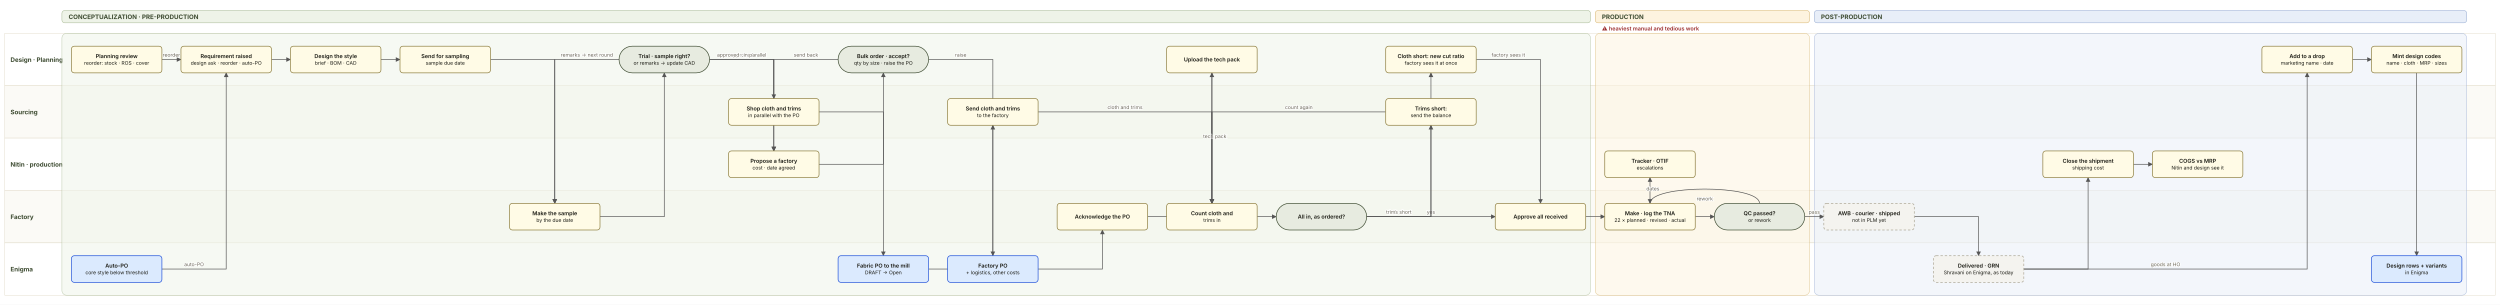
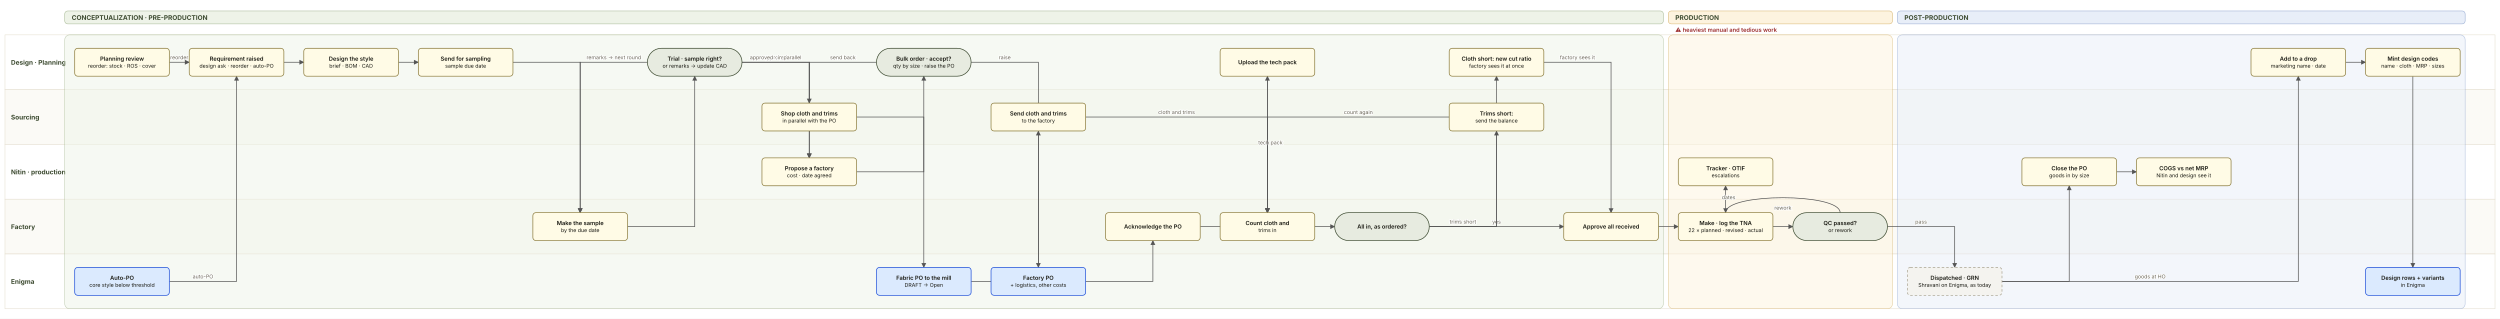
- <svg xmlns="http://www.w3.org/2000/svg" viewBox="0 0 5250 640" width="5250" height="640" font-family="Inter, Helvetica, Arial, sans-serif">
+ <svg xmlns="http://www.w3.org/2000/svg" viewBox="0 0 5020 640" width="5020" height="640" font-family="Inter, Helvetica, Arial, sans-serif">
  <defs>
    <marker id="a" viewBox="0 0 10 10" refX="9" refY="5" markerWidth="7" markerHeight="7" orient="auto-start-reverse">
      <path d="M0 0L10 5L0 10z" fill="#555" />
    </marker>
  </defs>
-   <rect width="5250" height="640" fill="#fff" />
+   <rect width="5020" height="640" fill="#fff" />
  <rect x="130" y="22" width="3210" height="26" rx="6" fill="#eef3e8" stroke="#a3b58f" />
  <text x="144" y="40" font-size="13" font-weight="700" fill="#3c4a30">CONCEPTUALIZATION · PRE-PRODUCTION</text>
  <rect x="3350" y="22" width="450" height="26" rx="6" fill="#fdf3df" stroke="#d6b26a" />
  <text x="3364" y="40" font-size="13" font-weight="700" fill="#3c4a30">PRODUCTION</text>
  <text x="3364" y="64" font-size="11.5" font-weight="600" fill="#9b2c2c">⚠ heaviest manual and tedious work</text>
-   <rect x="3810" y="22" width="1370" height="26" rx="6" fill="#e8eef8" stroke="#8fa6cf" />
+   <rect x="3810" y="22" width="1140" height="26" rx="6" fill="#e8eef8" stroke="#8fa6cf" />
  <text x="3824" y="40" font-size="13" font-weight="700" fill="#3c4a30">POST-PRODUCTION</text>
-   <rect x="10" y="70" width="5230" height="110" fill="#fff" stroke="#e3ddcd" />
+   <rect x="10" y="70" width="5000" height="110" fill="#fff" stroke="#e3ddcd" />
  <text x="22" y="130.0" font-size="13" font-weight="700" fill="#3c4a30">Design · Planning</text>
-   <rect x="10" y="180" width="5230" height="110" fill="#fbfaf6" stroke="#e3ddcd" />
+   <rect x="10" y="180" width="5000" height="110" fill="#fbfaf6" stroke="#e3ddcd" />
  <text x="22" y="240.0" font-size="13" font-weight="700" fill="#3c4a30">Sourcing</text>
-   <rect x="10" y="290" width="5230" height="110" fill="#fff" stroke="#e3ddcd" />
+   <rect x="10" y="290" width="5000" height="110" fill="#fff" stroke="#e3ddcd" />
  <text x="22" y="350.0" font-size="13" font-weight="700" fill="#3c4a30">Nitin · production</text>
-   <rect x="10" y="400" width="5230" height="110" fill="#fbfaf6" stroke="#e3ddcd" />
+   <rect x="10" y="400" width="5000" height="110" fill="#fbfaf6" stroke="#e3ddcd" />
  <text x="22" y="460.0" font-size="13" font-weight="700" fill="#3c4a30">Factory</text>
-   <rect x="10" y="510" width="5230" height="110" fill="#fff" stroke="#e3ddcd" />
+   <rect x="10" y="510" width="5000" height="110" fill="#fff" stroke="#e3ddcd" />
  <text x="22" y="570.0" font-size="13" font-weight="700" fill="#3c4a30">Enigma</text>
  <rect x="130" y="70" width="3210" height="550" rx="10" fill="#eef3e8" fill-opacity=".55" stroke="#a3b58f" stroke-opacity=".7" />
  <rect x="3350" y="70" width="450" height="550" rx="10" fill="#fdf3df" fill-opacity=".55" stroke="#d6b26a" stroke-opacity=".7" />
-   <rect x="3810" y="70" width="1370" height="550" rx="10" fill="#e8eef8" fill-opacity=".55" stroke="#8fa6cf" stroke-opacity=".7" />
+   <rect x="3810" y="70" width="1140" height="550" rx="10" fill="#e8eef8" fill-opacity=".55" stroke="#8fa6cf" stroke-opacity=".7" />
  <path d="M340 125.0L380 125.0" fill="none" stroke="#555" stroke-width="1.4" marker-end="url(#a)" />
  <text x="360.0" y="119.0" font-size="10.5" fill="#6b6759" text-anchor="middle" paint-order="stroke" stroke="#fff" stroke-width="3">reorder</text>
  <path d="M340 565.0L475.0 565.0L475.0 153.0" fill="none" stroke="#555" stroke-width="1.4" marker-end="url(#a)" />
  <text x="407.5" y="559.0" font-size="10.5" fill="#6b6759" text-anchor="middle" paint-order="stroke" stroke="#fff" stroke-width="3">auto-PO</text>
  <path d="M570 125.0L610 125.0" fill="none" stroke="#555" stroke-width="1.4" marker-end="url(#a)" />
  <path d="M800 125.0L840 125.0" fill="none" stroke="#555" stroke-width="1.4" marker-end="url(#a)" />
  <path d="M1030 125.0L1165.0 125.0L1165.0 427.0" fill="none" stroke="#555" stroke-width="1.4" marker-end="url(#a)" />
  <path d="M1260 455.0L1395.0 455.0L1395.0 153.0" fill="none" stroke="#555" stroke-width="1.4" marker-end="url(#a)" />
  <path d="M1300 125.0L1165.0 125.0L1165.0 427.0" fill="none" stroke="#555" stroke-width="1.4" marker-end="url(#a)" />
  <text x="1232.5" y="119.0" font-size="10.5" fill="#6b6759" text-anchor="middle" paint-order="stroke" stroke="#fff" stroke-width="3">remarks → next round</text>
  <path d="M1490 125.0L1625.0 125.0L1625.0 317.0" fill="none" stroke="#555" stroke-width="1.4" marker-end="url(#a)" />
  <text x="1557.5" y="119.0" font-size="10.5" fill="#6b6759" text-anchor="middle" paint-order="stroke" stroke="#fff" stroke-width="3">approved</text>
  <path d="M1490 125.0L1625.0 125.0L1625.0 207.0" fill="none" stroke="#555" stroke-width="1.4" marker-end="url(#a)" />
  <text x="1557.5" y="119.0" font-size="10.5" fill="#6b6759" text-anchor="middle" paint-order="stroke" stroke="#fff" stroke-width="3">approved · in parallel</text>
  <path d="M1720 345.0L1855.0 345.0L1855.0 153.0" fill="none" stroke="#555" stroke-width="1.4" marker-end="url(#a)" />
  <path d="M1760 125.0L1625.0 125.0L1625.0 317.0" fill="none" stroke="#555" stroke-width="1.4" marker-end="url(#a)" />
  <text x="1692.5" y="119.0" font-size="10.5" fill="#6b6759" text-anchor="middle" paint-order="stroke" stroke="#fff" stroke-width="3">send back</text>
  <path d="M1950 125.0L2085.0 125.0L2085.0 537.0" fill="none" stroke="#555" stroke-width="1.4" marker-end="url(#a)" />
  <text x="2017.5" y="119.0" font-size="10.5" fill="#6b6759" text-anchor="middle" paint-order="stroke" stroke="#fff" stroke-width="3">raise</text>
  <path d="M2180 565.0L2315.0 565.0L2315.0 483.0" fill="none" stroke="#555" stroke-width="1.4" marker-end="url(#a)" />
  <path d="M2410 455.0L2545.0 455.0L2545.0 153.0" fill="none" stroke="#555" stroke-width="1.4" marker-end="url(#a)" />
  <path d="M1720 235.0L1855.0 235.0L1855.0 537.0" fill="none" stroke="#555" stroke-width="1.4" marker-end="url(#a)" />
  <path d="M1950 565.0L2085.0 565.0L2085.0 263.0" fill="none" stroke="#555" stroke-width="1.4" marker-end="url(#a)" />
  <path d="M2180 235.0L2545.0 235.0L2545.0 427.0" fill="none" stroke="#555" stroke-width="1.4" marker-end="url(#a)" />
  <text x="2362.5" y="229.0" font-size="10.5" fill="#6b6759" text-anchor="middle" paint-order="stroke" stroke="#fff" stroke-width="3">cloth and trims</text>
  <path d="M2545.0 153.0L2545.0 427.0" fill="none" stroke="#555" stroke-width="1.4" marker-end="url(#a)" />
  <text x="2551.0" y="290.0" font-size="10.5" fill="#6b6759" text-anchor="middle" paint-order="stroke" stroke="#fff" stroke-width="3">tech pack</text>
  <path d="M2640 455.0L2680 455.0" fill="none" stroke="#555" stroke-width="1.4" marker-end="url(#a)" />
  <path d="M2870 455.0L3140 455.0" fill="none" stroke="#555" stroke-width="1.4" marker-end="url(#a)" />
  <text x="3005.0" y="449.0" font-size="10.5" fill="#6b6759" text-anchor="middle" paint-order="stroke" stroke="#fff" stroke-width="3">yes</text>
  <path d="M2870 455.0L3005.0 455.0L3005.0 153.0" fill="none" stroke="#555" stroke-width="1.4" marker-end="url(#a)" />
  <text x="2937.5" y="449.0" font-size="10.5" fill="#6b6759" text-anchor="middle" paint-order="stroke" stroke="#fff" stroke-width="3">cloth short</text>
  <path d="M3100 125.0L3235.0 125.0L3235.0 427.0" fill="none" stroke="#555" stroke-width="1.4" marker-end="url(#a)" />
  <text x="3167.5" y="119.0" font-size="10.5" fill="#6b6759" text-anchor="middle" paint-order="stroke" stroke="#fff" stroke-width="3">factory sees it</text>
  <path d="M2870 455.0L3005.0 455.0L3005.0 263.0" fill="none" stroke="#555" stroke-width="1.4" marker-end="url(#a)" />
  <text x="2937.5" y="449.0" font-size="10.5" fill="#6b6759" text-anchor="middle" paint-order="stroke" stroke="#fff" stroke-width="3">trims short</text>
  <path d="M2910 235.0L2545.0 235.0L2545.0 427.0" fill="none" stroke="#555" stroke-width="1.4" marker-end="url(#a)" />
  <text x="2727.5" y="229.0" font-size="10.5" fill="#6b6759" text-anchor="middle" paint-order="stroke" stroke="#fff" stroke-width="3">count again</text>
  <path d="M3330 455.0L3370 455.0" fill="none" stroke="#555" stroke-width="1.4" marker-end="url(#a)" />
  <path d="M3465.0 427.0L3465.0 373.0" fill="none" stroke="#555" stroke-width="1.4" marker-end="url(#a)" />
  <text x="3471.0" y="400.0" font-size="10.5" fill="#6b6759" text-anchor="middle" paint-order="stroke" stroke="#fff" stroke-width="3">dates</text>
  <path d="M3560 455.0L3600 455.0" fill="none" stroke="#555" stroke-width="1.4" marker-end="url(#a)" />
  <path d="M3695.0 427.0C3695.0 387.0,3465.0 387.0,3465.0 427.0" fill="none" stroke="#555" stroke-width="1.4" marker-end="url(#a)" />
  <text x="3580.0" y="421.0" font-size="10.5" fill="#6b6759" text-anchor="middle" paint-order="stroke" stroke="#fff" stroke-width="3">rework</text>
-   <path d="M3790 455.0L3830 455.0" fill="none" stroke="#555" stroke-width="1.4" marker-end="url(#a)" />
-   <text x="3810.0" y="449.0" font-size="10.5" fill="#6b6759" text-anchor="middle" paint-order="stroke" stroke="#fff" stroke-width="3">pass</text>
-   <path d="M4020 455.0L4155.0 455.0L4155.0 537.0" fill="none" stroke="#555" stroke-width="1.4" marker-end="url(#a)" />
-   <path d="M4250 565.0L4385.0 565.0L4385.0 373.0" fill="none" stroke="#555" stroke-width="1.4" marker-end="url(#a)" />
-   <path d="M4480 345.0L4520 345.0" fill="none" stroke="#555" stroke-width="1.4" marker-end="url(#a)" />
-   <path d="M4250 565.0L4845.0 565.0L4845.0 153.0" fill="none" stroke="#555" stroke-width="1.4" marker-end="url(#a)" />
-   <text x="4547.5" y="559.0" font-size="10.5" fill="#6b6759" text-anchor="middle" paint-order="stroke" stroke="#fff" stroke-width="3">goods at HO</text>
-   <path d="M4940 125.0L4980 125.0" fill="none" stroke="#555" stroke-width="1.4" marker-end="url(#a)" />
-   <path d="M5075.0 153.0L5075.0 537.0" fill="none" stroke="#555" stroke-width="1.4" marker-end="url(#a)" />
+   <path d="M3790 455.0L3925.0 455.0L3925.0 537.0" fill="none" stroke="#555" stroke-width="1.4" marker-end="url(#a)" />
+   <text x="3857.5" y="449.0" font-size="10.5" fill="#6b6759" text-anchor="middle" paint-order="stroke" stroke="#fff" stroke-width="3">pass</text>
+   <path d="M4020 565.0L4155.0 565.0L4155.0 373.0" fill="none" stroke="#555" stroke-width="1.4" marker-end="url(#a)" />
+   <path d="M4250 345.0L4290 345.0" fill="none" stroke="#555" stroke-width="1.4" marker-end="url(#a)" />
+   <path d="M4020 565.0L4615.0 565.0L4615.0 153.0" fill="none" stroke="#555" stroke-width="1.4" marker-end="url(#a)" />
+   <text x="4317.5" y="559.0" font-size="10.5" fill="#6b6759" text-anchor="middle" paint-order="stroke" stroke="#fff" stroke-width="3">goods at HO</text>
+   <path d="M4710 125.0L4750 125.0" fill="none" stroke="#555" stroke-width="1.4" marker-end="url(#a)" />
+   <path d="M4845.0 153.0L4845.0 537.0" fill="none" stroke="#555" stroke-width="1.4" marker-end="url(#a)" />
  <rect x="150" y="97.0" width="190" height="56" rx="6" fill="#fffbe6" stroke="#8a7a3a" stroke-width="1.4" />
  <text x="245.0" y="122.0" text-anchor="middle" font-size="11.5" font-weight="600" fill="#1a1a13">Planning review</text>
  <text x="245.0" y="136.0" text-anchor="middle" font-size="10.5" font-weight="400" fill="#1a1a13">reorder: stock · ROS · cover</text>
  <rect x="150" y="537.0" width="190" height="56" rx="6" fill="#dbeafe" stroke="#1d4ed8" stroke-width="1.4" />
  <text x="245.0" y="562.0" text-anchor="middle" font-size="11.5" font-weight="600" fill="#1a1a13">Auto-PO</text>
  <text x="245.0" y="576.0" text-anchor="middle" font-size="10.5" font-weight="400" fill="#1a1a13">core style below threshold</text>
  <rect x="380" y="97.0" width="190" height="56" rx="6" fill="#fffbe6" stroke="#8a7a3a" stroke-width="1.4" />
  <text x="475.0" y="122.0" text-anchor="middle" font-size="11.5" font-weight="600" fill="#1a1a13">Requirement raised</text>
  <text x="475.0" y="136.0" text-anchor="middle" font-size="10.5" font-weight="400" fill="#1a1a13">design ask · reorder · auto-PO</text>
  <rect x="610" y="97.0" width="190" height="56" rx="6" fill="#fffbe6" stroke="#8a7a3a" stroke-width="1.4" />
  <text x="705.0" y="122.0" text-anchor="middle" font-size="11.5" font-weight="600" fill="#1a1a13">Design the style</text>
  <text x="705.0" y="136.0" text-anchor="middle" font-size="10.5" font-weight="400" fill="#1a1a13">brief · BOM · CAD</text>
  <rect x="840" y="97.0" width="190" height="56" rx="6" fill="#fffbe6" stroke="#8a7a3a" stroke-width="1.4" />
  <text x="935.0" y="122.0" text-anchor="middle" font-size="11.5" font-weight="600" fill="#1a1a13">Send for sampling</text>
  <text x="935.0" y="136.0" text-anchor="middle" font-size="10.5" font-weight="400" fill="#1a1a13">sample due date</text>
  <rect x="1070" y="427.0" width="190" height="56" rx="6" fill="#fffbe6" stroke="#8a7a3a" stroke-width="1.4" />
  <text x="1165.0" y="452.0" text-anchor="middle" font-size="11.5" font-weight="600" fill="#1a1a13">Make the sample</text>
  <text x="1165.0" y="466.0" text-anchor="middle" font-size="10.5" font-weight="400" fill="#1a1a13">by the due date</text>
  <rect x="1300" y="97.0" width="190" height="56" rx="28" fill="#e7ebe0" stroke="#3c4a30" stroke-width="1.4" />
  <text x="1395.0" y="122.0" text-anchor="middle" font-size="11.5" font-weight="600" fill="#1a1a13">Trial · sample right?</text>
  <text x="1395.0" y="136.0" text-anchor="middle" font-size="10.5" font-weight="400" fill="#1a1a13">or remarks → update CAD</text>
  <rect x="1530" y="317.0" width="190" height="56" rx="6" fill="#fffbe6" stroke="#8a7a3a" stroke-width="1.4" />
  <text x="1625.0" y="342.0" text-anchor="middle" font-size="11.5" font-weight="600" fill="#1a1a13">Propose a factory</text>
  <text x="1625.0" y="356.0" text-anchor="middle" font-size="10.5" font-weight="400" fill="#1a1a13">cost · date agreed</text>
  <rect x="1530" y="207.0" width="190" height="56" rx="6" fill="#fffbe6" stroke="#8a7a3a" stroke-width="1.4" />
  <text x="1625.0" y="232.0" text-anchor="middle" font-size="11.5" font-weight="600" fill="#1a1a13">Shop cloth and trims</text>
  <text x="1625.0" y="246.0" text-anchor="middle" font-size="10.5" font-weight="400" fill="#1a1a13">in parallel with the PO</text>
  <rect x="1760" y="97.0" width="190" height="56" rx="28" fill="#e7ebe0" stroke="#3c4a30" stroke-width="1.4" />
  <text x="1855.0" y="122.0" text-anchor="middle" font-size="11.5" font-weight="600" fill="#1a1a13">Bulk order · accept?</text>
  <text x="1855.0" y="136.0" text-anchor="middle" font-size="10.5" font-weight="400" fill="#1a1a13">qty by size · raise the PO</text>
  <rect x="1760" y="537.0" width="190" height="56" rx="6" fill="#dbeafe" stroke="#1d4ed8" stroke-width="1.4" />
  <text x="1855.0" y="562.0" text-anchor="middle" font-size="11.5" font-weight="600" fill="#1a1a13">Fabric PO to the mill</text>
  <text x="1855.0" y="576.0" text-anchor="middle" font-size="10.5" font-weight="400" fill="#1a1a13">DRAFT → Open</text>
  <rect x="1990" y="537.0" width="190" height="56" rx="6" fill="#dbeafe" stroke="#1d4ed8" stroke-width="1.4" />
  <text x="2085.0" y="562.0" text-anchor="middle" font-size="11.5" font-weight="600" fill="#1a1a13">Factory PO</text>
  <text x="2085.0" y="576.0" text-anchor="middle" font-size="10.5" font-weight="400" fill="#1a1a13">+ logistics, other costs</text>
  <rect x="1990" y="207.0" width="190" height="56" rx="6" fill="#fffbe6" stroke="#8a7a3a" stroke-width="1.4" />
  <text x="2085.0" y="232.0" text-anchor="middle" font-size="11.5" font-weight="600" fill="#1a1a13">Send cloth and trims</text>
  <text x="2085.0" y="246.0" text-anchor="middle" font-size="10.5" font-weight="400" fill="#1a1a13">to the factory</text>
  <rect x="2220" y="427.0" width="190" height="56" rx="6" fill="#fffbe6" stroke="#8a7a3a" stroke-width="1.4" />
  <text x="2315.0" y="459.0" text-anchor="middle" font-size="11.5" font-weight="600" fill="#1a1a13">Acknowledge the PO</text>
  <rect x="2450" y="97.0" width="190" height="56" rx="6" fill="#fffbe6" stroke="#8a7a3a" stroke-width="1.4" />
  <text x="2545.0" y="129.0" text-anchor="middle" font-size="11.5" font-weight="600" fill="#1a1a13">Upload the tech pack</text>
  <rect x="2450" y="427.0" width="190" height="56" rx="6" fill="#fffbe6" stroke="#8a7a3a" stroke-width="1.4" />
  <text x="2545.0" y="452.0" text-anchor="middle" font-size="11.5" font-weight="600" fill="#1a1a13">Count cloth and</text>
  <text x="2545.0" y="466.0" text-anchor="middle" font-size="10.5" font-weight="400" fill="#1a1a13">trims in</text>
  <rect x="2680" y="427.0" width="190" height="56" rx="28" fill="#e7ebe0" stroke="#3c4a30" stroke-width="1.4" />
  <text x="2775.0" y="459.0" text-anchor="middle" font-size="11.5" font-weight="600" fill="#1a1a13">All in, as ordered?</text>
  <rect x="2910" y="97.0" width="190" height="56" rx="6" fill="#fffbe6" stroke="#8a7a3a" stroke-width="1.4" />
  <text x="3005.0" y="122.0" text-anchor="middle" font-size="11.5" font-weight="600" fill="#1a1a13">Cloth short: new cut ratio</text>
  <text x="3005.0" y="136.0" text-anchor="middle" font-size="10.5" font-weight="400" fill="#1a1a13">factory sees it at once</text>
  <rect x="2910" y="207.0" width="190" height="56" rx="6" fill="#fffbe6" stroke="#8a7a3a" stroke-width="1.4" />
  <text x="3005.0" y="232.0" text-anchor="middle" font-size="11.5" font-weight="600" fill="#1a1a13">Trims short:</text>
  <text x="3005.0" y="246.0" text-anchor="middle" font-size="10.5" font-weight="400" fill="#1a1a13">send the balance</text>
  <rect x="3140" y="427.0" width="190" height="56" rx="6" fill="#fffbe6" stroke="#8a7a3a" stroke-width="1.4" />
  <text x="3235.0" y="459.0" text-anchor="middle" font-size="11.5" font-weight="600" fill="#1a1a13">Approve all received</text>
  <rect x="3370" y="427.0" width="190" height="56" rx="6" fill="#fffbe6" stroke="#8a7a3a" stroke-width="1.4" />
  <text x="3465.0" y="452.0" text-anchor="middle" font-size="11.5" font-weight="600" fill="#1a1a13">Make · log the TNA</text>
  <text x="3465.0" y="466.0" text-anchor="middle" font-size="10.5" font-weight="400" fill="#1a1a13">22 × planned · revised · actual</text>
  <rect x="3370" y="317.0" width="190" height="56" rx="6" fill="#fffbe6" stroke="#8a7a3a" stroke-width="1.4" />
  <text x="3465.0" y="342.0" text-anchor="middle" font-size="11.5" font-weight="600" fill="#1a1a13">Tracker · OTIF</text>
  <text x="3465.0" y="356.0" text-anchor="middle" font-size="10.5" font-weight="400" fill="#1a1a13">escalations</text>
  <rect x="3600" y="427.0" width="190" height="56" rx="28" fill="#e7ebe0" stroke="#3c4a30" stroke-width="1.4" />
  <text x="3695.0" y="452.0" text-anchor="middle" font-size="11.5" font-weight="600" fill="#1a1a13">QC passed?</text>
  <text x="3695.0" y="466.0" text-anchor="middle" font-size="10.5" font-weight="400" fill="#1a1a13">or rework</text>
-   <rect x="3830" y="427.0" width="190" height="56" rx="6" fill="#f4f3ef" stroke="#a9a391" stroke-width="1.4" stroke-dasharray="5 4" />
-   <text x="3925.0" y="452.0" text-anchor="middle" font-size="11.5" font-weight="600" fill="#1a1a13">AWB · courier · shipped</text>
-   <text x="3925.0" y="466.0" text-anchor="middle" font-size="10.5" font-weight="400" fill="#1a1a13">not in PLM yet</text>
-   <rect x="4060" y="537.0" width="190" height="56" rx="6" fill="#f4f3ef" stroke="#a9a391" stroke-width="1.4" stroke-dasharray="5 4" />
-   <text x="4155.0" y="562.0" text-anchor="middle" font-size="11.5" font-weight="600" fill="#1a1a13">Delivered · GRN</text>
-   <text x="4155.0" y="576.0" text-anchor="middle" font-size="10.5" font-weight="400" fill="#1a1a13">Shravani on Enigma, as today</text>
+   <rect x="3830" y="537.0" width="190" height="56" rx="6" fill="#f4f3ef" stroke="#a9a391" stroke-width="1.4" stroke-dasharray="5 4" />
+   <text x="3925.0" y="562.0" text-anchor="middle" font-size="11.5" font-weight="600" fill="#1a1a13">Dispatched · GRN</text>
+   <text x="3925.0" y="576.0" text-anchor="middle" font-size="10.5" font-weight="400" fill="#1a1a13">Shravani on Enigma, as today</text>
+   <rect x="4060" y="317.0" width="190" height="56" rx="6" fill="#fffbe6" stroke="#8a7a3a" stroke-width="1.4" />
+   <text x="4155.0" y="342.0" text-anchor="middle" font-size="11.5" font-weight="600" fill="#1a1a13">Close the PO</text>
+   <text x="4155.0" y="356.0" text-anchor="middle" font-size="10.5" font-weight="400" fill="#1a1a13">goods in by size</text>
  <rect x="4290" y="317.0" width="190" height="56" rx="6" fill="#fffbe6" stroke="#8a7a3a" stroke-width="1.4" />
-   <text x="4385.0" y="342.0" text-anchor="middle" font-size="11.5" font-weight="600" fill="#1a1a13">Close the shipment</text>
-   <text x="4385.0" y="356.0" text-anchor="middle" font-size="10.5" font-weight="400" fill="#1a1a13">shipping cost</text>
-   <rect x="4520" y="317.0" width="190" height="56" rx="6" fill="#fffbe6" stroke="#8a7a3a" stroke-width="1.4" />
-   <text x="4615.0" y="342.0" text-anchor="middle" font-size="11.5" font-weight="600" fill="#1a1a13">COGS vs MRP</text>
-   <text x="4615.0" y="356.0" text-anchor="middle" font-size="10.5" font-weight="400" fill="#1a1a13">Nitin and design see it</text>
+   <text x="4385.0" y="342.0" text-anchor="middle" font-size="11.5" font-weight="600" fill="#1a1a13">COGS vs net MRP</text>
+   <text x="4385.0" y="356.0" text-anchor="middle" font-size="10.5" font-weight="400" fill="#1a1a13">Nitin and design see it</text>
+   <rect x="4520" y="97.0" width="190" height="56" rx="6" fill="#fffbe6" stroke="#8a7a3a" stroke-width="1.4" />
+   <text x="4615.0" y="122.0" text-anchor="middle" font-size="11.5" font-weight="600" fill="#1a1a13">Add to a drop</text>
+   <text x="4615.0" y="136.0" text-anchor="middle" font-size="10.5" font-weight="400" fill="#1a1a13">marketing name · date</text>
  <rect x="4750" y="97.0" width="190" height="56" rx="6" fill="#fffbe6" stroke="#8a7a3a" stroke-width="1.4" />
-   <text x="4845.0" y="122.0" text-anchor="middle" font-size="11.5" font-weight="600" fill="#1a1a13">Add to a drop</text>
-   <text x="4845.0" y="136.0" text-anchor="middle" font-size="10.5" font-weight="400" fill="#1a1a13">marketing name · date</text>
-   <rect x="4980" y="97.0" width="190" height="56" rx="6" fill="#fffbe6" stroke="#8a7a3a" stroke-width="1.4" />
-   <text x="5075.0" y="122.0" text-anchor="middle" font-size="11.5" font-weight="600" fill="#1a1a13">Mint design codes</text>
-   <text x="5075.0" y="136.0" text-anchor="middle" font-size="10.5" font-weight="400" fill="#1a1a13">name · cloth · MRP · sizes</text>
-   <rect x="4980" y="537.0" width="190" height="56" rx="6" fill="#dbeafe" stroke="#1d4ed8" stroke-width="1.4" />
-   <text x="5075.0" y="562.0" text-anchor="middle" font-size="11.5" font-weight="600" fill="#1a1a13">Design rows + variants</text>
-   <text x="5075.0" y="576.0" text-anchor="middle" font-size="10.5" font-weight="400" fill="#1a1a13">in Enigma</text>
+   <text x="4845.0" y="122.0" text-anchor="middle" font-size="11.5" font-weight="600" fill="#1a1a13">Mint design codes</text>
+   <text x="4845.0" y="136.0" text-anchor="middle" font-size="10.5" font-weight="400" fill="#1a1a13">name · cloth · MRP · sizes</text>
+   <rect x="4750" y="537.0" width="190" height="56" rx="6" fill="#dbeafe" stroke="#1d4ed8" stroke-width="1.4" />
+   <text x="4845.0" y="562.0" text-anchor="middle" font-size="11.5" font-weight="600" fill="#1a1a13">Design rows + variants</text>
+   <text x="4845.0" y="576.0" text-anchor="middle" font-size="10.5" font-weight="400" fill="#1a1a13">in Enigma</text>
</svg>
